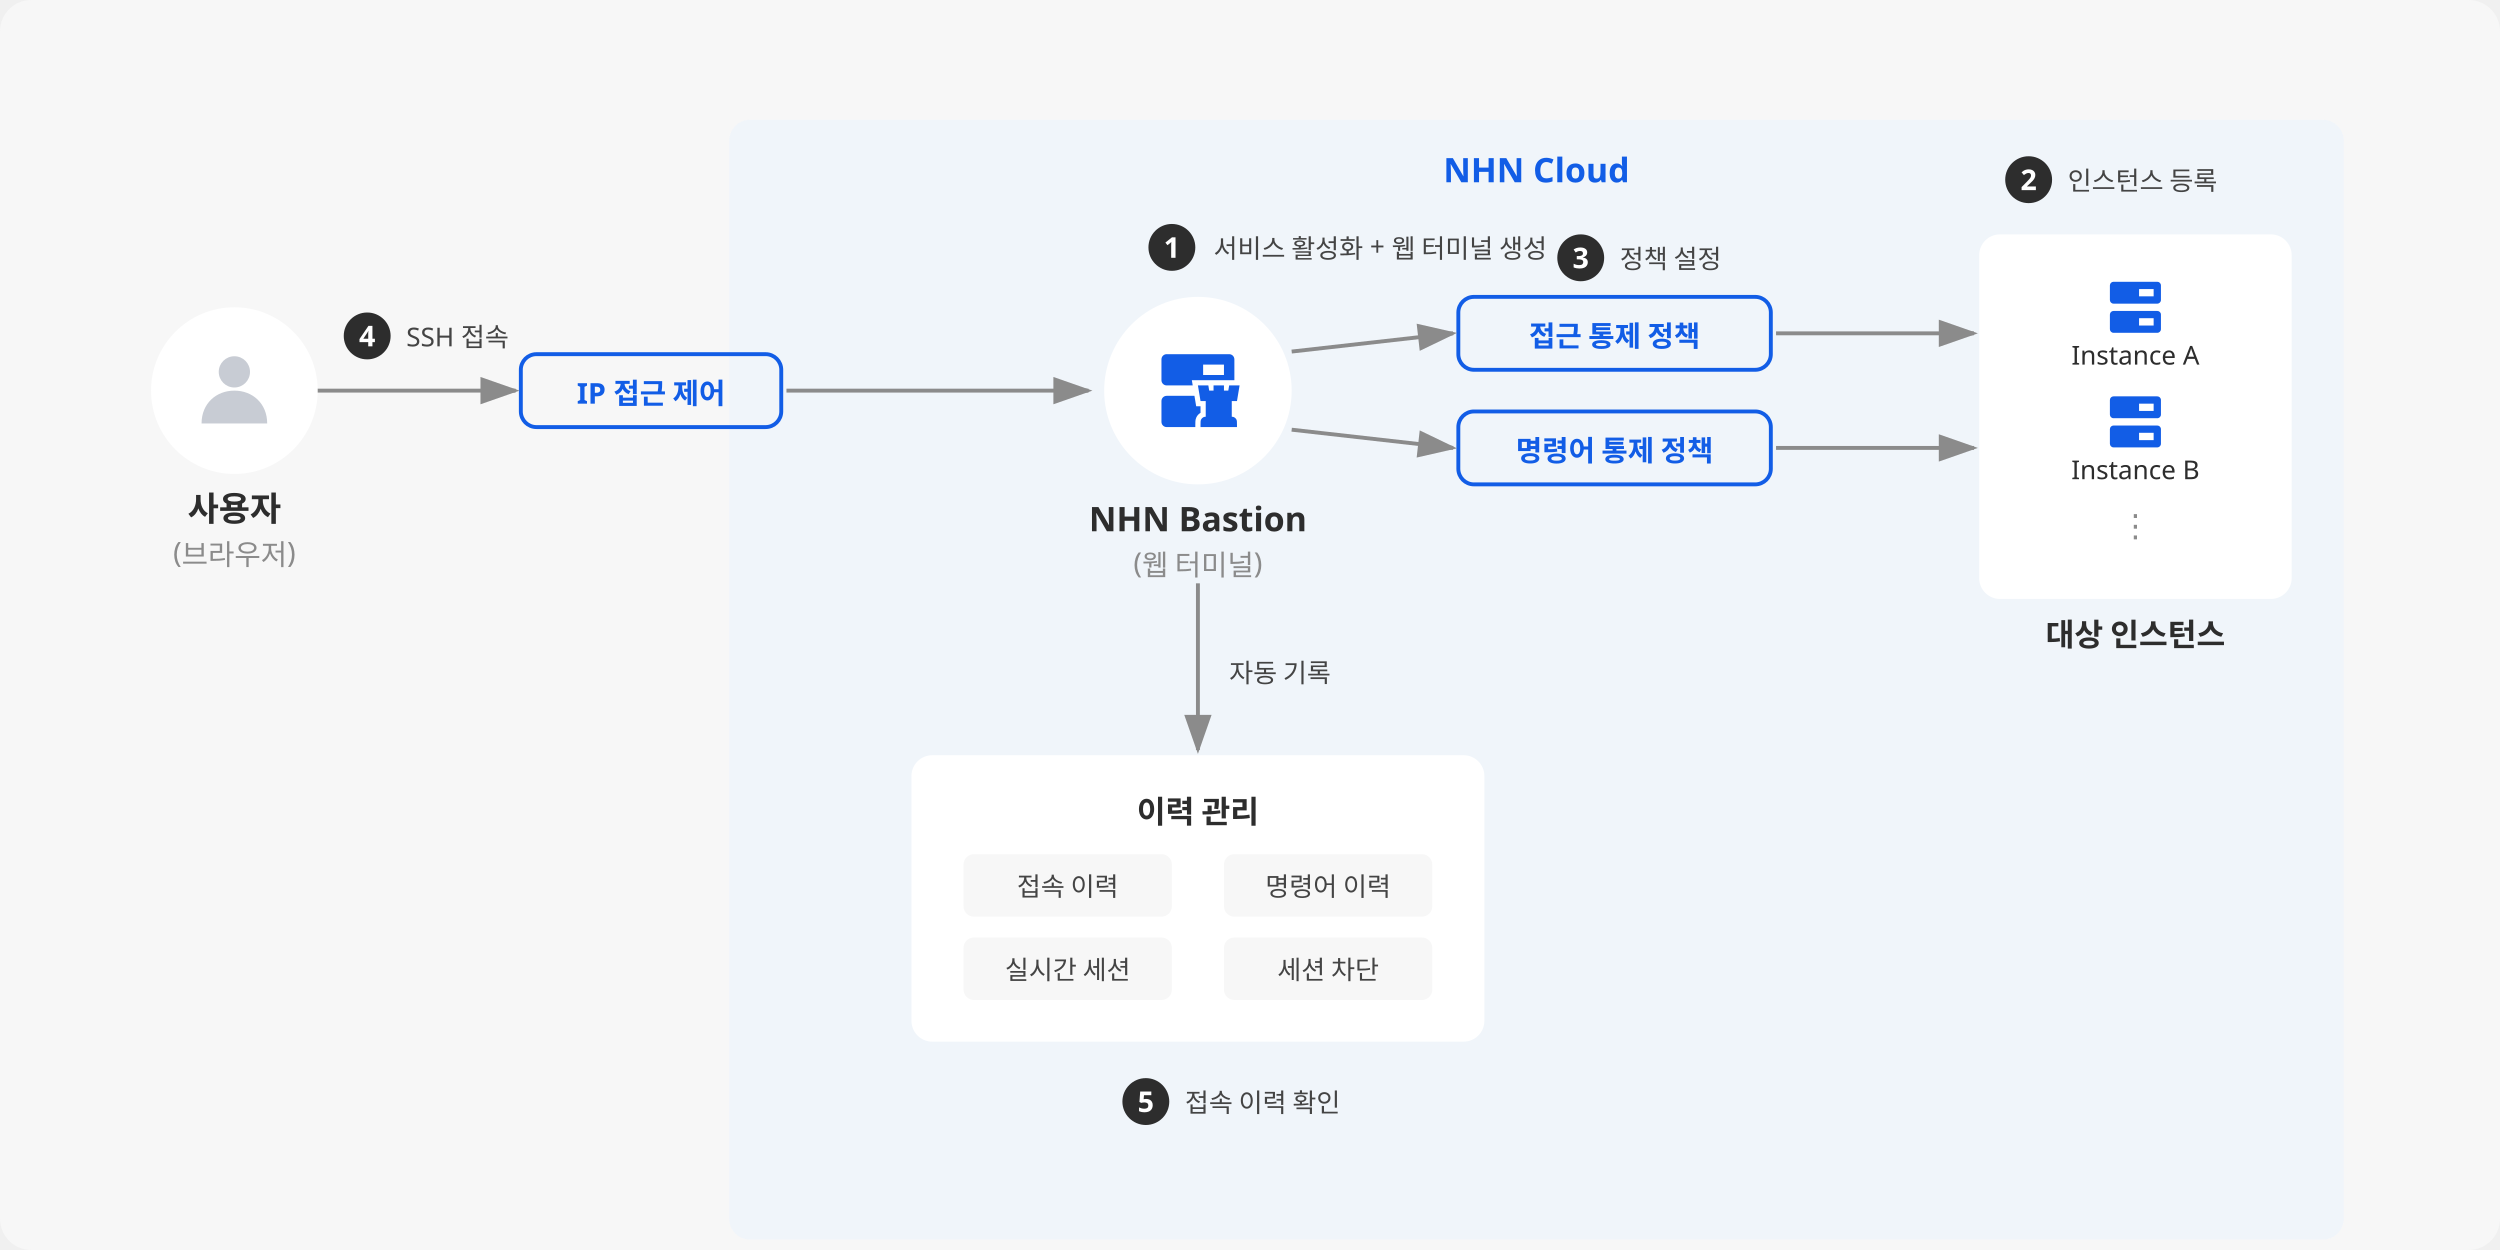
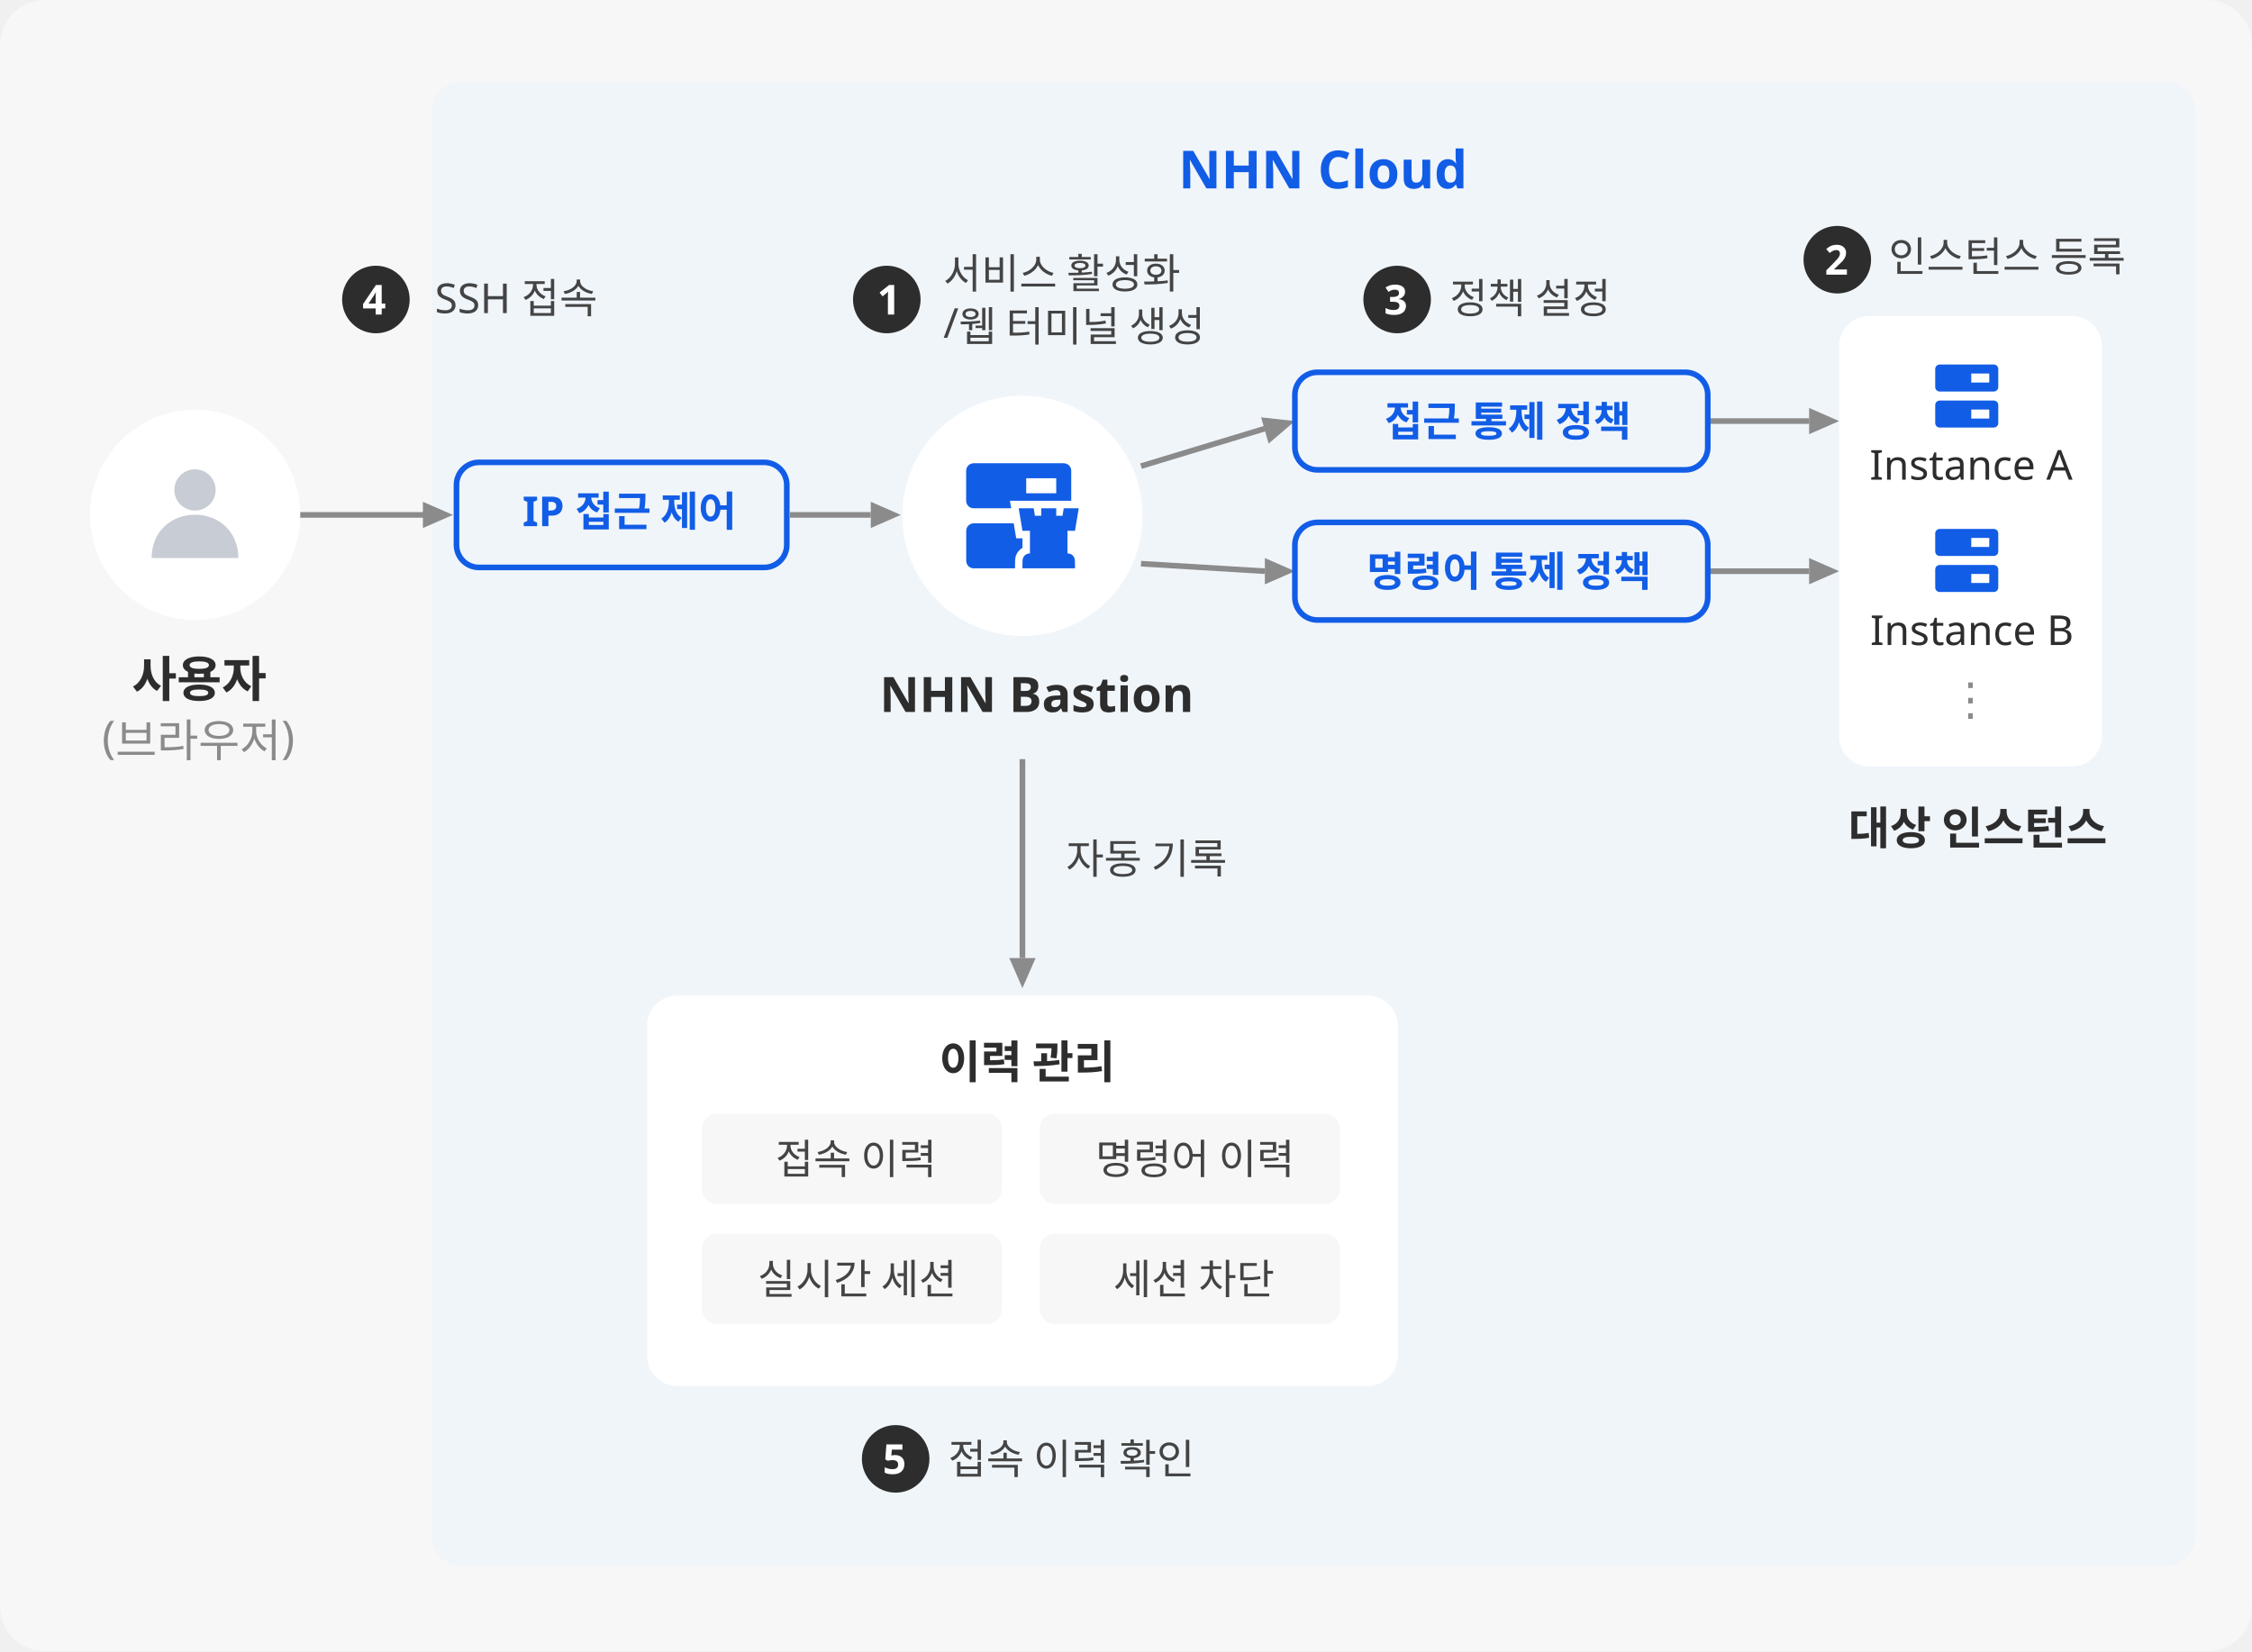
- <svg xmlns="http://www.w3.org/2000/svg" viewBox="0 0 960 480" font-family="'Pretendard', sans-serif">
-   <rect width="960" height="480" rx="12" fill="#F7F7F7" />
+ <svg xmlns="http://www.w3.org/2000/svg" id="_레이어_1" data-name="레이어_1" version="1.1" viewBox="0 0 600 440">
  <defs>
-     <marker id="arrow" markerWidth="10" markerHeight="7" refX="9" refY="3.5" orient="auto">
-       <polygon points="0 0, 10 3.5, 0 7" fill="#8B8B8B" />
-     </marker>
+     <style>
+       .st0, .st1 {
+         fill: #c8ccd4;
+       }
+ 
+       .st2, .st3, .st4, .st5 {
+         fill: #125de6;
+       }
+ 
+       .st6, .st7, .st8 {
+         fill: #8b8b8b;
+       }
+ 
+       .st9 {
+         font-size: 13px;
+       }
+ 
+       .st9, .st10, .st3, .st11, .st4, .st12, .st13, .st14, .st7, .st8 {
+         isolation: isolate;
+       }
+ 
+       .st9, .st10, .st15, .st13 {
+         fill: #2d2d2d;
+       }
+ 
+       .st9, .st4, .st13 {
+         font-family: Pretendard-SemiBold-KSCpc-EUC-H, Pretendard;
+         font-weight: 600;
+       }
+ 
+       .st10, .st11, .st4, .st14 {
+         font-size: 11px;
+       }
+ 
+       .st10, .st14, .st8 {
+         font-family: Pretendard-Regular-KSCpc-EUC-H, Pretendard;
+       }
+ 
+       .st3 {
+         font-size: 14px;
+       }
+ 
+       .st3, .st11 {
+         font-family: Pretendard-Bold-KSCpc-EUC-H, Pretendard;
+         font-weight: 700;
+       }
+ 
+       .st16, .st11 {
+         fill: #fff;
+       }
+ 
+       .st1, .st5 {
+         fill-rule: evenodd;
+       }
+ 
+       .st17 {
+         stroke: #125de6;
+       }
+ 
+       .st17, .st18 {
+         fill: none;
+         stroke-width: 1.5px;
+       }
+ 
+       .st12 {
+         fill: #e7f2ff;
+         opacity: .4;
+       }
+ 
+       .st18 {
+         stroke: #8b8b8b;
+       }
+ 
+       .st13, .st7, .st8 {
+         font-size: 12px;
+       }
+ 
+       .st14 {
+         fill: #444;
+       }
+ 
+       .st7 {
+         font-family: AdobeMyungjoStd-Medium-KSCpc-EUC-H, 'Adobe Myungjo Std';
+         font-weight: 500;
+       }
+ 
+       .st19 {
+         fill: #f7f7f7;
+       }
+     </style>
  </defs>
-   <g transform="translate(-20, 30)">
-     <rect x="300" y="16" width="620" height="430" rx="8" fill="#E7F2FF" opacity="0.4" />
-     <text x="610" y="40" text-anchor="middle" fill="#125DE6" font-size="13" font-weight="700">NHN Cloud</text>
-     <circle cx="110" cy="120" r="32" fill="#FFFFFF" />
-     <g transform="translate(92.6, 102.6) scale(0.6)">
-       <circle cx="29" cy="17" r="10" fill="#C8CCD4" />
-       <path fill-rule="evenodd" clip-rule="evenodd" d="M50 50C50 37.217 40.598 29 29 29C17.402 29 8 37.217 8 50H50Z" fill="#C8CCD4" />
-     </g>
-     <text x="110" y="170" text-anchor="middle" fill="#2D2D2D" font-size="13" font-weight="600">사용자</text>
-     <text x="110" y="186" text-anchor="middle" fill="#8B8B8B" font-size="11">(브라우저)</text>
-     <rect x="220" y="106" width="100" height="28" rx="6" fill="none" stroke="#125DE6" stroke-width="1.5" />
-     <text x="270" y="125" text-anchor="middle" fill="#125DE6" font-size="11" font-weight="600">IP 접근 제어</text>
-     <line x1="142" y1="120" x2="218" y2="120" stroke="#8B8B8B" stroke-width="1.5" marker-end="url(#arrow)" />
-     <line x1="322" y1="120" x2="438" y2="120" stroke="#8B8B8B" stroke-width="1.5" marker-end="url(#arrow)" />
-     <circle cx="480" cy="120" r="36" fill="#FFFFFF" />
-     <g transform="translate(460, 100)">
-       <path fill-rule="evenodd" clip-rule="evenodd" d="M8 6C6.895 6 6 6.895 6 8V16C6 17.105 6.895 18 8 18H18L17.667 16H34V8C34 6.895 33.105 6 32 6H8ZM18.667 22L19.333 26H21V28.536C20.332 28.922 19.788 29.494 19.436 30.184C19.159 30.727 19.071 31.266 19.034 31.724C19 32.14 19 32.631 19 33.136V33.136L19 33.2V34H8C6.895 34 6 33.105 6 32V24C6 22.895 6.895 22 8 22H18.667ZM22 10V14H30V10H22Z" fill="#125DE6" />
-       <path fill-rule="evenodd" clip-rule="evenodd" d="M20 18L21 24H23V30.019C22.608 30.043 22.329 30.097 22.092 30.218C21.716 30.41 21.41 30.716 21.218 31.092C21 31.52 21 32.08 21 33.2V34H23H33H35V33.2C35 32.08 35 31.52 34.782 31.092C34.59 30.716 34.284 30.41 33.908 30.218C33.67 30.097 33.392 30.043 33 30.019V24H35L36 18H32L31.667 20H30V18H26V20H24.333L24 18H20Z" fill="#125DE6" />
-     </g>
-     <text x="480" y="174" text-anchor="middle" fill="#2D2D2D" font-size="13" font-weight="600">NHN Bastion</text>
-     <text x="480" y="190" text-anchor="middle" fill="#8B8B8B" font-size="11">(웹 터미널)</text>
-     <rect x="580" y="84" width="120" height="28" rx="6" fill="none" stroke="#125DE6" stroke-width="1.5" />
-     <text x="640" y="103" text-anchor="middle" fill="#125DE6" font-size="11" font-weight="600">접근 통제 정책</text>
-     <rect x="580" y="128" width="120" height="28" rx="6" fill="none" stroke="#125DE6" stroke-width="1.5" />
-     <text x="640" y="147" text-anchor="middle" fill="#125DE6" font-size="11" font-weight="600">명령어 통제 정책</text>
-     <line x1="516" y1="105" x2="578" y2="98" stroke="#8B8B8B" stroke-width="1.5" marker-end="url(#arrow)" />
-     <line x1="516" y1="135" x2="578" y2="142" stroke="#8B8B8B" stroke-width="1.5" marker-end="url(#arrow)" />
-     <line x1="702" y1="98" x2="778" y2="98" stroke="#8B8B8B" stroke-width="1.5" marker-end="url(#arrow)" />
-     <line x1="702" y1="142" x2="778" y2="142" stroke="#8B8B8B" stroke-width="1.5" marker-end="url(#arrow)" />
-     <rect x="780" y="60" width="120" height="140" rx="8" fill="#FFFFFF" />
-     <g transform="translate(826, 74) scale(0.7)">
-       <path d="M32 22C33.105 22 34 22.895 34 24V32C34 33.105 33.105 34 32 34H8C6.895 34 6 33.105 6 32V24C6 22.895 6.895 22 8 22H32ZM22 30H30V26H22V30ZM32 6C33.105 6 34 6.895 34 8V16C34 17.105 33.105 18 32 18H8C6.895 18 6 17.105 6 16V8C6 6.895 6.895 6 8 6H32ZM22 14H30V10H22V14Z" fill="#125DE6" />
-     </g>
-     <text x="840" y="110" text-anchor="middle" fill="#2D2D2D" font-size="10">Instance A</text>
-     <g transform="translate(826, 118) scale(0.7)">
-       <path d="M32 22C33.105 22 34 22.895 34 24V32C34 33.105 33.105 34 32 34H8C6.895 34 6 33.105 6 32V24C6 22.895 6.895 22 8 22H32ZM22 30H30V26H22V30ZM32 6C33.105 6 34 6.895 34 8V16C34 17.105 33.105 18 32 18H8C6.895 18 6 17.105 6 16V8C6 6.895 6.895 6 8 6H32ZM22 14H30V10H22V14Z" fill="#125DE6" />
-     </g>
-     <text x="840" y="154" text-anchor="middle" fill="#2D2D2D" font-size="10">Instance B</text>
-     <text x="840" y="176" text-anchor="middle" fill="#8B8B8B" font-size="12">⋮</text>
-     <text x="840" y="218" text-anchor="middle" fill="#2D2D2D" font-size="12" font-weight="600">대상 인스턴스</text>
-     <rect x="370" y="260" width="220" height="110" rx="8" fill="#FFFFFF" />
-     <text x="480" y="286" text-anchor="middle" fill="#2D2D2D" font-size="12" font-weight="600">이력 관리</text>
-     <rect x="390" y="298" width="80" height="24" rx="4" fill="#F7F7F7" />
-     <text x="430" y="314" text-anchor="middle" fill="#444444" font-size="10">접속 이력</text>
-     <rect x="490" y="298" width="80" height="24" rx="4" fill="#F7F7F7" />
-     <text x="530" y="314" text-anchor="middle" fill="#444444" font-size="10">명령어 이력</text>
-     <rect x="390" y="330" width="80" height="24" rx="4" fill="#F7F7F7" />
-     <text x="430" y="346" text-anchor="middle" fill="#444444" font-size="10">실시간 세션</text>
-     <rect x="490" y="330" width="80" height="24" rx="4" fill="#F7F7F7" />
-     <text x="530" y="346" text-anchor="middle" fill="#444444" font-size="10">세션 차단</text>
-     <line x1="480" y1="194" x2="480" y2="258" stroke="#8B8B8B" stroke-width="1.5" marker-end="url(#arrow)" />
-     <text x="492" y="232" fill="#444444" font-size="10">자동 기록</text>
-     <rect x="461" y="56" width="18" height="18" rx="9" fill="#2D2D2D" />
-     <text x="470" y="69" text-anchor="middle" fill="#FFFFFF" font-size="11" font-weight="700">1</text>
-     <text x="486" y="69" fill="#444444" font-size="10">서비스 활성화 + 웹 터미널 생성</text>
-     <rect x="790" y="30" width="18" height="18" rx="9" fill="#2D2D2D" />
-     <text x="799" y="43" text-anchor="middle" fill="#FFFFFF" font-size="11" font-weight="700">2</text>
-     <text x="814" y="43" fill="#444444" font-size="10">인스턴스 등록</text>
-     <rect x="618" y="60" width="18" height="18" rx="9" fill="#2D2D2D" />
-     <text x="627" y="73" text-anchor="middle" fill="#FFFFFF" font-size="11" font-weight="700">3</text>
-     <text x="642" y="73" fill="#444444" font-size="10">정책 설정</text>
-     <rect x="152" y="90" width="18" height="18" rx="9" fill="#2D2D2D" />
-     <text x="161" y="103" text-anchor="middle" fill="#FFFFFF" font-size="11" font-weight="700">4</text>
-     <text x="176" y="103" fill="#444444" font-size="10">SSH 접속</text>
-     <rect x="451" y="384" width="18" height="18" rx="9" fill="#2D2D2D" />
-     <text x="460" y="397" text-anchor="middle" fill="#FFFFFF" font-size="11" font-weight="700">5</text>
-     <text x="475" y="397" fill="#444444" font-size="10">접속 이력 확인</text>
-   </g>
+   <rect class="st19" width="600" height="440" rx="12" ry="12" />
+   <rect class="st12" x="115" y="21.79" width="470" height="395.43" rx="7.9" ry="7.9" />
+   <text class="st3" transform="translate(313.97 50.19)">
+     <tspan x="0" y="0">NHN Cloud</tspan>
+   </text>
+   <g>
+     <g>
+       <path class="st15" d="M236.27,70.8h0c4.97,0,9,4.03,9,9h0c0,4.97-4.03,9-9,9h0c-4.97,0-9-4.03-9-9h0c0-4.97,4.03-9,9-9Z" />
+       <text class="st11" transform="translate(233.69 83.8)">
+         <tspan x="0" y="0">1</tspan>
+       </text>
+     </g>
+     <text class="st14" transform="translate(251.32 76.82)">
+       <tspan x="0" y="0">서비스 활성화</tspan>
+       <tspan x="0" y="13.2">/웹 터미널 생성</tspan>
+     </text>
+   </g>
+   <circle class="st16" cx="52" cy="137.19" r="28" />
+   <g>
+     <circle class="st0" cx="51.95" cy="130.54" r="5.5" />
+     <path class="st1" d="M63.5,148.69c0-7.03-5.17-11.55-11.55-11.55s-11.55,4.52-11.55,11.55h23.1Z" />
+   </g>
+   <text class="st9" transform="translate(35.15 185.62)">
+     <tspan x="0" y="0">사용자</tspan>
+   </text>
+   <text class="st8" transform="translate(27.17 200.62)">
+     <tspan x="0" y="0">(브라우저)</tspan>
+   </text>
+   <g>
+     <path class="st15" d="M100.15,70.8h0c4.97,0,9,4.03,9,9h0c0,4.97-4.03,9-9,9h0c-4.97,0-9-4.03-9-9h0c0-4.97,4.03-9,9-9Z" />
+     <text class="st11" transform="translate(96.54 83.8)">
+       <tspan x="0" y="0">4</tspan>
+     </text>
+   </g>
+   <text class="st14" transform="translate(115.85 83.42)">
+     <tspan x="0" y="0">SSH 접속</tspan>
+   </text>
+   <rect class="st17" x="121.62" y="123.19" width="88" height="28" rx="6" ry="6" />
+   <text class="st4" transform="translate(139.18 140.19)">
+     <tspan x="0" y="0">IP 접근 제어</tspan>
+   </text>
+   <line class="st18" x1="80" y1="137.19" x2="113.75" y2="137.19" />
+   <polygon class="st6" points="112.67 133.69 120.67 137.19 112.67 140.69 112.67 133.69" />
+   <line class="st18" x1="210.44" y1="137.19" x2="232" y2="137.19" />
+   <polygon class="st6" points="232 133.69 240 137.19 232 140.69 232 133.69" />
+   <g>
+     <circle class="st16" cx="272.41" cy="137.43" r="32" />
+     <g>
+       <path class="st5" d="M259.41,123.43c-1.1,0-2,.9-2,2v8c0,1.1.9,2,2,2h10l-.33-2h16.33v-8c0-1.1-.9-2-2-2h-24ZM270.08,139.43l.67,4h1.67v2.54c-.67.39-1.21.96-1.56,1.65-.28.54-.36,1.08-.4,1.54-.03.42-.03.91-.03,1.41h0v.86h-11c-1.1,0-2-.9-2-2v-8c0-1.1.9-2,2-2h10.67ZM273.41,127.43v4h8v-4h-8Z" />
+       <path class="st5" d="M271.41,135.43l1,6h2v6.02c-.39.02-.67.08-.91.2-.38.19-.68.5-.87.87-.22.43-.22.99-.22,2.11v.8h14v-.8c0-1.12,0-1.68-.22-2.11-.19-.38-.5-.68-.87-.87-.24-.12-.52-.17-.91-.2v-6.02h2l1-6h-4l-.33,2h-1.67v-2h-4v2h-1.67l-.33-2h-4Z" />
+     </g>
+   </g>
+   <text class="st9" transform="translate(234.37 189.7)">
+     <tspan x="0" y="0">NHN Bastion</tspan>
+   </text>
+   <g>
+     <g>
+       <path class="st15" d="M372.24,70.8h0c4.97,0,9,4.03,9,9h0c0,4.97-4.03,9-9,9h0c-4.97,0-9-4.03-9-9h0c0-4.97,4.03-9,9-9Z" />
+       <text class="st11" transform="translate(368.73 83.8)">
+         <tspan x="0" y="0">3</tspan>
+       </text>
+     </g>
+     <text class="st14" transform="translate(386.24 83.42)">
+       <tspan x="0" y="0">정책 설정</tspan>
+     </text>
+   </g>
+   <text class="st4" transform="translate(368.87 116.19)">
+     <tspan x="0" y="0">접근 통제 정책</tspan>
+   </text>
+   <text class="st4" transform="translate(364.12 156.19)">
+     <tspan x="0" y="0">명령어 통제 정책</tspan>
+   </text>
+   <line class="st18" x1="304" y1="124.19" x2="337" y2="114.19" />
+   <polygon class="st6" points="338 118.19 345 112.19 336 111.19 338 118.19" />
+   <line class="st18" x1="304" y1="150.19" x2="337" y2="152.19" />
+   <polygon class="st6" points="337 148.69 345 152.19 337 155.69 337 148.69" />
+   <line class="st18" x1="455" y1="112.19" x2="482" y2="112.19" />
+   <polygon class="st6" points="482 108.69 490 112.19 482 115.69 482 108.69" />
+   <line class="st18" x1="455" y1="152.19" x2="482" y2="152.19" />
+   <polygon class="st6" points="482 148.69 490 152.19 482 155.69 482 148.69" />
+   <path class="st15" d="M489.51,60.19h0c4.97,0,9,4.03,9,9h0c0,4.97-4.03,9-9,9h0c-4.97,0-9-4.03-9-9h0c0-4.97,4.03-9,9-9Z" />
+   <text class="st11" transform="translate(486.15 73.19)">
+     <tspan x="0" y="0">2</tspan>
+   </text>
+   <text class="st14" transform="translate(503.18 72.33)">
+     <tspan x="0" y="0">인스턴스 등록</tspan>
+   </text>
+   <rect class="st16" x="490" y="84.19" width="70" height="120" rx="8" ry="8" />
+   <path class="st2" d="M531.2,106.72c.66,0,1.2.54,1.2,1.2v4.8c0,.66-.54,1.2-1.2,1.2h-14.4c-.66,0-1.2-.54-1.2-1.2v-4.8c0-.66.54-1.2,1.2-1.2h14.4ZM525.2,111.52h4.8v-2.4h-4.8v2.4ZM531.2,97.12c.66,0,1.2.54,1.2,1.2v4.8c0,.66-.54,1.2-1.2,1.2h-14.4c-.66,0-1.2-.54-1.2-1.2v-4.8c0-.66.54-1.2,1.2-1.2h14.4ZM525.2,101.92h4.8v-2.4h-4.8v2.4Z" />
+   <text class="st10" transform="translate(498.11 127.81)">
+     <tspan x="0" y="0">Instance A</tspan>
+   </text>
+   <path class="st2" d="M531.2,150.53c.66,0,1.2.54,1.2,1.2v4.8c0,.66-.54,1.2-1.2,1.2h-14.4c-.66,0-1.2-.54-1.2-1.2v-4.8c0-.66.54-1.2,1.2-1.2h14.4ZM525.2,155.33h4.8v-2.4h-4.8v2.4ZM531.2,140.93c.66,0,1.2.54,1.2,1.2v4.8c0,.66-.54,1.2-1.2,1.2h-14.4c-.66,0-1.2-.54-1.2-1.2v-4.8c0-.66.54-1.2,1.2-1.2h14.4ZM525.2,145.73h4.8v-2.4h-4.8v2.4Z" />
+   <text class="st10" transform="translate(498.26 171.86)">
+     <tspan x="0" y="0">Instance B</tspan>
+   </text>
+   <text class="st7" transform="translate(519 190.41)">
+     <tspan x="0" y="0">⋮</tspan>
+   </text>
+   <text class="st13" transform="translate(492.46 224.95)">
+     <tspan x="0" y="0">대상 인스턴스</tspan>
+   </text>
+   <rect class="st16" x="172.41" y="265.27" width="200" height="104" rx="8" ry="8" />
+   <text class="st13" transform="translate(250.24 287.27)">
+     <tspan x="0" y="0">이력 관리</tspan>
+   </text>
+   <rect class="st19" x="187" y="296.76" width="80" height="24" rx="4" ry="4" />
+   <text class="st14" transform="translate(206.61 312.76)">
+     <tspan x="0" y="0">접속 이력</tspan>
+   </text>
+   <rect class="st19" x="277" y="296.76" width="80" height="24" rx="4" ry="4" />
+   <text class="st14" transform="translate(291.85 312.76)">
+     <tspan x="0" y="0">명령어 이력</tspan>
+   </text>
+   <rect class="st19" x="187" y="328.76" width="80" height="24" rx="4" ry="4" />
+   <text class="st14" transform="translate(201.85 344.76)">
+     <tspan x="0" y="0">실시간 세션</tspan>
+   </text>
+   <rect class="st19" x="277" y="328.76" width="80" height="24" rx="4" ry="4" />
+   <text class="st14" transform="translate(296.61 344.76)">
+     <tspan x="0" y="0">세션 차단</tspan>
+   </text>
+   <line class="st18" x1="272.41" y1="202.27" x2="272.41" y2="255.27" />
+   <polygon class="st6" points="268.91 255.27 272.41 263.27 275.91 255.27 268.91 255.27" />
+   <text class="st14" transform="translate(284 232.76)">
+     <tspan x="0" y="0">자동 기록</tspan>
+   </text>
+   <g>
+     <g>
+       <path class="st15" d="M238.63,379.7h0c4.97,0,9,4.03,9,9h0c0,4.97-4.03,9-9,9h0c-4.97,0-9-4.03-9-9h0c0-4.97,4.03-9,9-9Z" />
+       <text class="st11" transform="translate(235.18 392.7)">
+         <tspan x="0" y="0">5</tspan>
+       </text>
+     </g>
+     <text class="st14" transform="translate(252.63 392.7)">
+       <tspan x="0" y="0">접속 이력 확인</tspan>
+     </text>
+   </g>
+   <rect class="st17" x="345" y="99.19" width="110" height="26" rx="6" ry="6" />
+   <rect class="st17" x="345" y="139.19" width="110" height="26" rx="6" ry="6" />
</svg>
